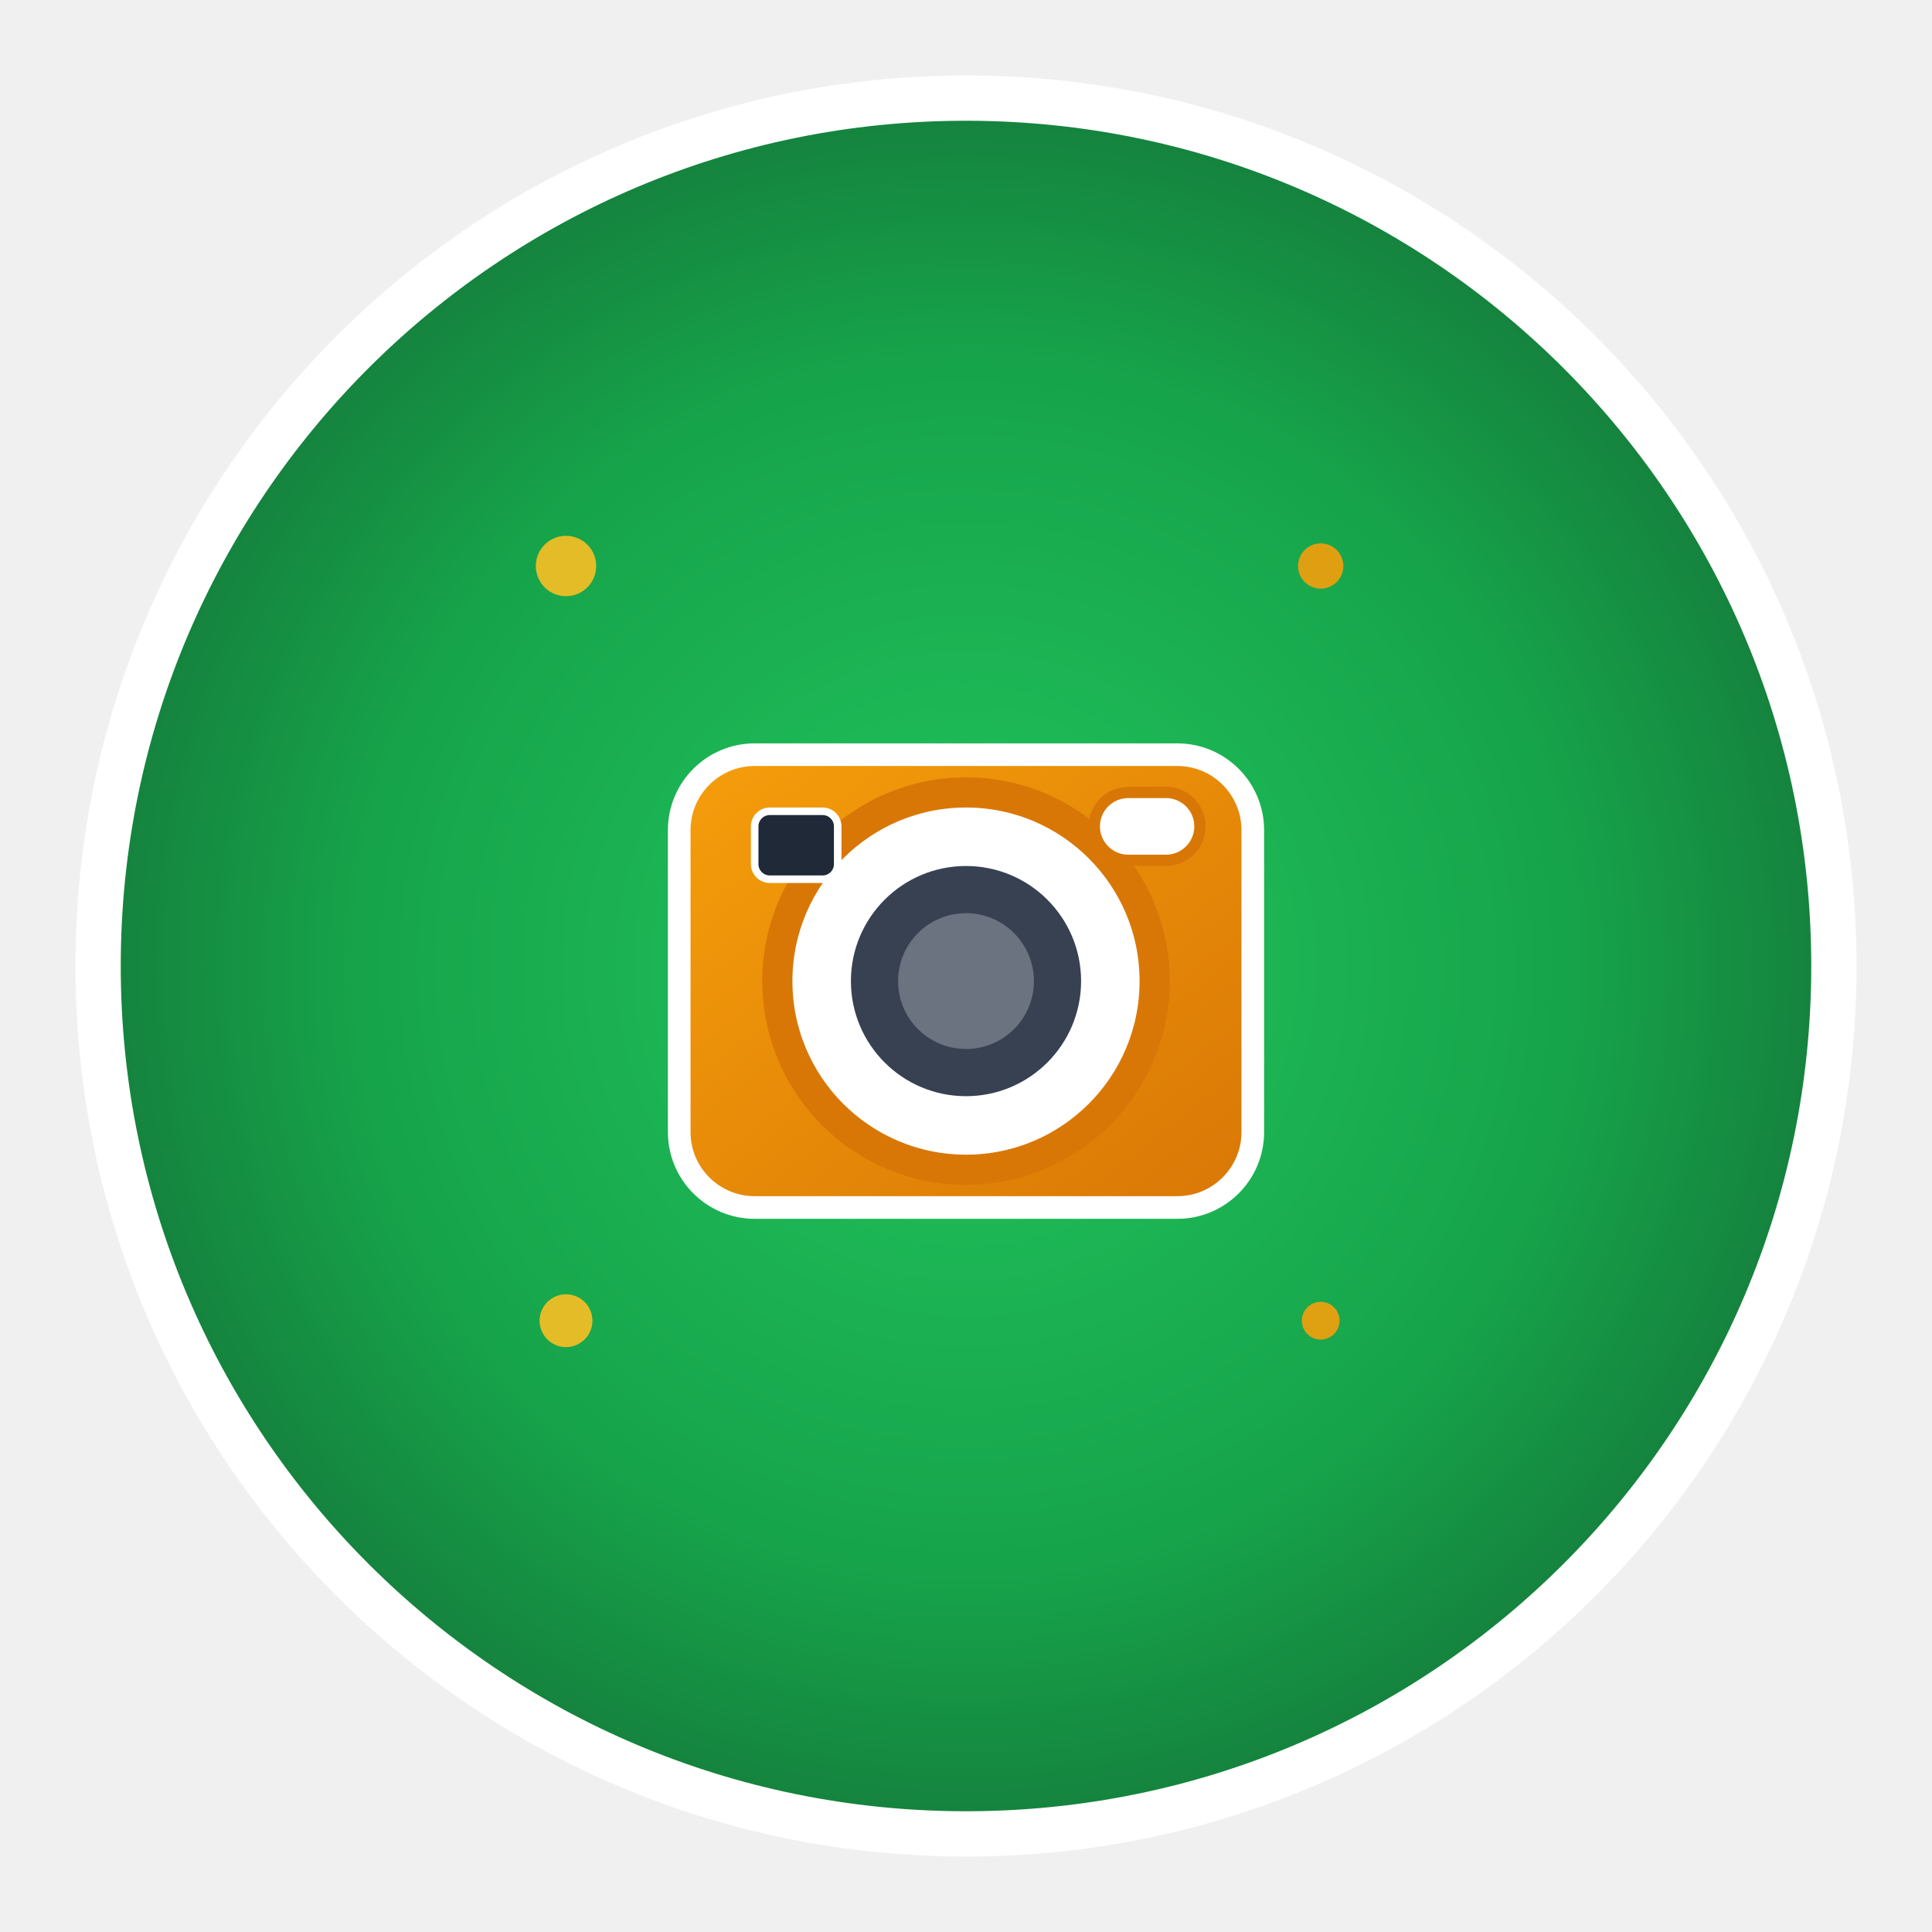
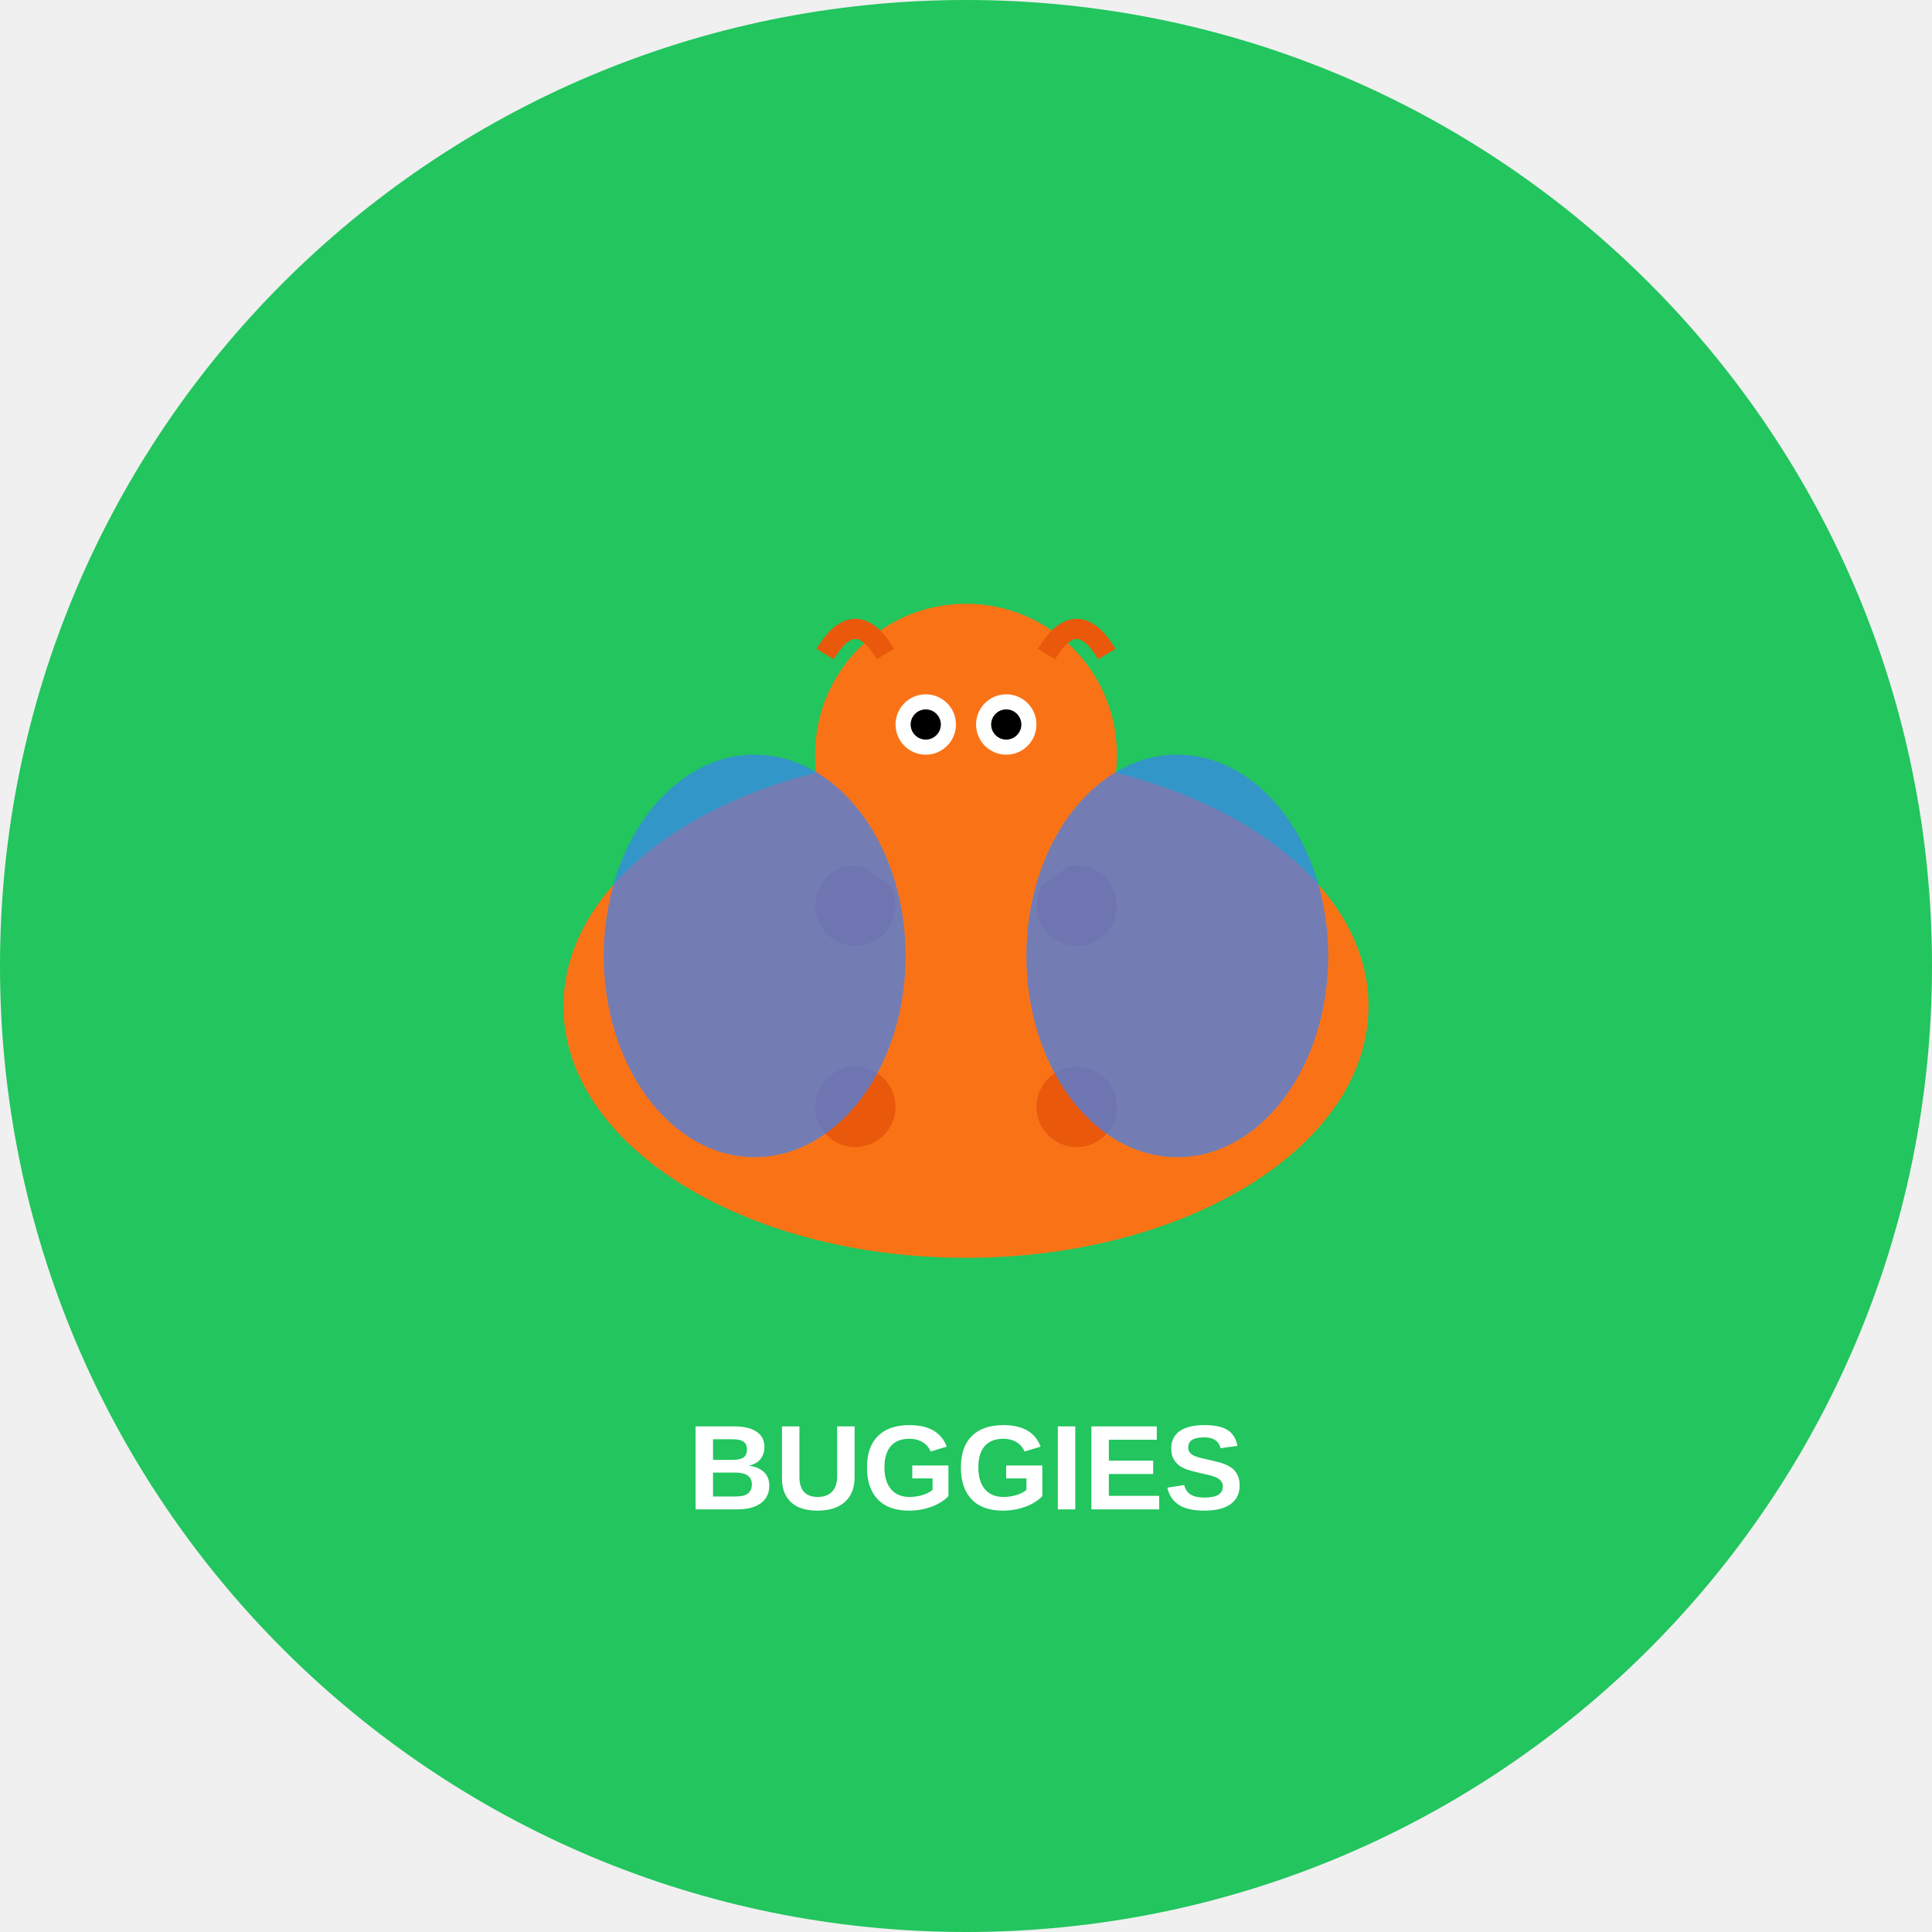
- <svg xmlns="http://www.w3.org/2000/svg" width="192" height="192" viewBox="0 0 512 512">
-   <defs>
-     <radialGradient id="bgGradient" cx="50%" cy="50%" r="50%">
-       <stop offset="0%" style="stop-color:#22c55e" />
-       <stop offset="70%" style="stop-color:#16a34a" />
-       <stop offset="100%" style="stop-color:#15803d" />
-     </radialGradient>
-     <linearGradient id="cameraGradient" x1="0%" y1="0%" x2="100%" y2="100%">
-       <stop offset="0%" style="stop-color:#f59e0b" />
-       <stop offset="100%" style="stop-color:#d97706" />
-     </linearGradient>
-   </defs>
-   <circle cx="256" cy="256" r="230" fill="url(#bgGradient)" stroke="#ffffff" stroke-width="12" />
-   <rect x="180" y="200" width="152" height="120" rx="20" fill="url(#cameraGradient)" stroke="#ffffff" stroke-width="6" />
-   <circle cx="256" cy="260" r="50" fill="#ffffff" stroke="#d97706" stroke-width="8" />
-   <circle cx="256" cy="260" r="32" fill="#374151" stroke="#ffffff" stroke-width="3" />
-   <circle cx="256" cy="260" r="18" fill="#6b7280" />
-   <rect x="290" y="210" width="28" height="18" rx="9" fill="#ffffff" stroke="#d97706" stroke-width="3" />
-   <rect x="200" y="215" width="22" height="18" rx="4" fill="#1f2937" stroke="#ffffff" stroke-width="2" />
-   <circle cx="150" cy="150" r="8" fill="#fbbf24" opacity="0.9" />
-   <circle cx="350" cy="150" r="6" fill="#f59e0b" opacity="0.9" />
-   <circle cx="150" cy="350" r="7" fill="#fbbf24" opacity="0.9" />
-   <circle cx="350" cy="350" r="5" fill="#f59e0b" opacity="0.9" />
+ <svg xmlns="http://www.w3.org/2000/svg" width="192" height="192" viewBox="0 0 192 192" fill="none">
+   <circle cx="96" cy="96" r="96" fill="#22c55e" />
+   <ellipse cx="96" cy="100" rx="40" ry="25" fill="#f97316" />
+   <circle cx="85" cy="90" r="4" fill="#ea580c" />
+   <circle cx="107" cy="90" r="4" fill="#ea580c" />
+   <circle cx="85" cy="110" r="4" fill="#ea580c" />
+   <circle cx="107" cy="110" r="4" fill="#ea580c" />
+   <circle cx="96" cy="75" r="15" fill="#f97316" />
+   <circle cx="92" cy="72" r="3" fill="white" />
+   <circle cx="100" cy="72" r="3" fill="white" />
+   <circle cx="92" cy="72" r="1.5" fill="black" />
+   <circle cx="100" cy="72" r="1.5" fill="black" />
+   <path d="M 88 65 Q 85 60 82 65" stroke="#ea580c" stroke-width="2" fill="none" />
+   <path d="M 104 65 Q 107 60 110 65" stroke="#ea580c" stroke-width="2" fill="none" />
+   <ellipse cx="75" cy="95" rx="15" ry="20" fill="#3b82f6" opacity="0.7" />
+   <ellipse cx="117" cy="95" rx="15" ry="20" fill="#3b82f6" opacity="0.7" />
+   <text x="96" y="150" text-anchor="middle" fill="white" font-family="Arial, sans-serif" font-size="12" font-weight="bold">BUGGIES</text>
</svg>
